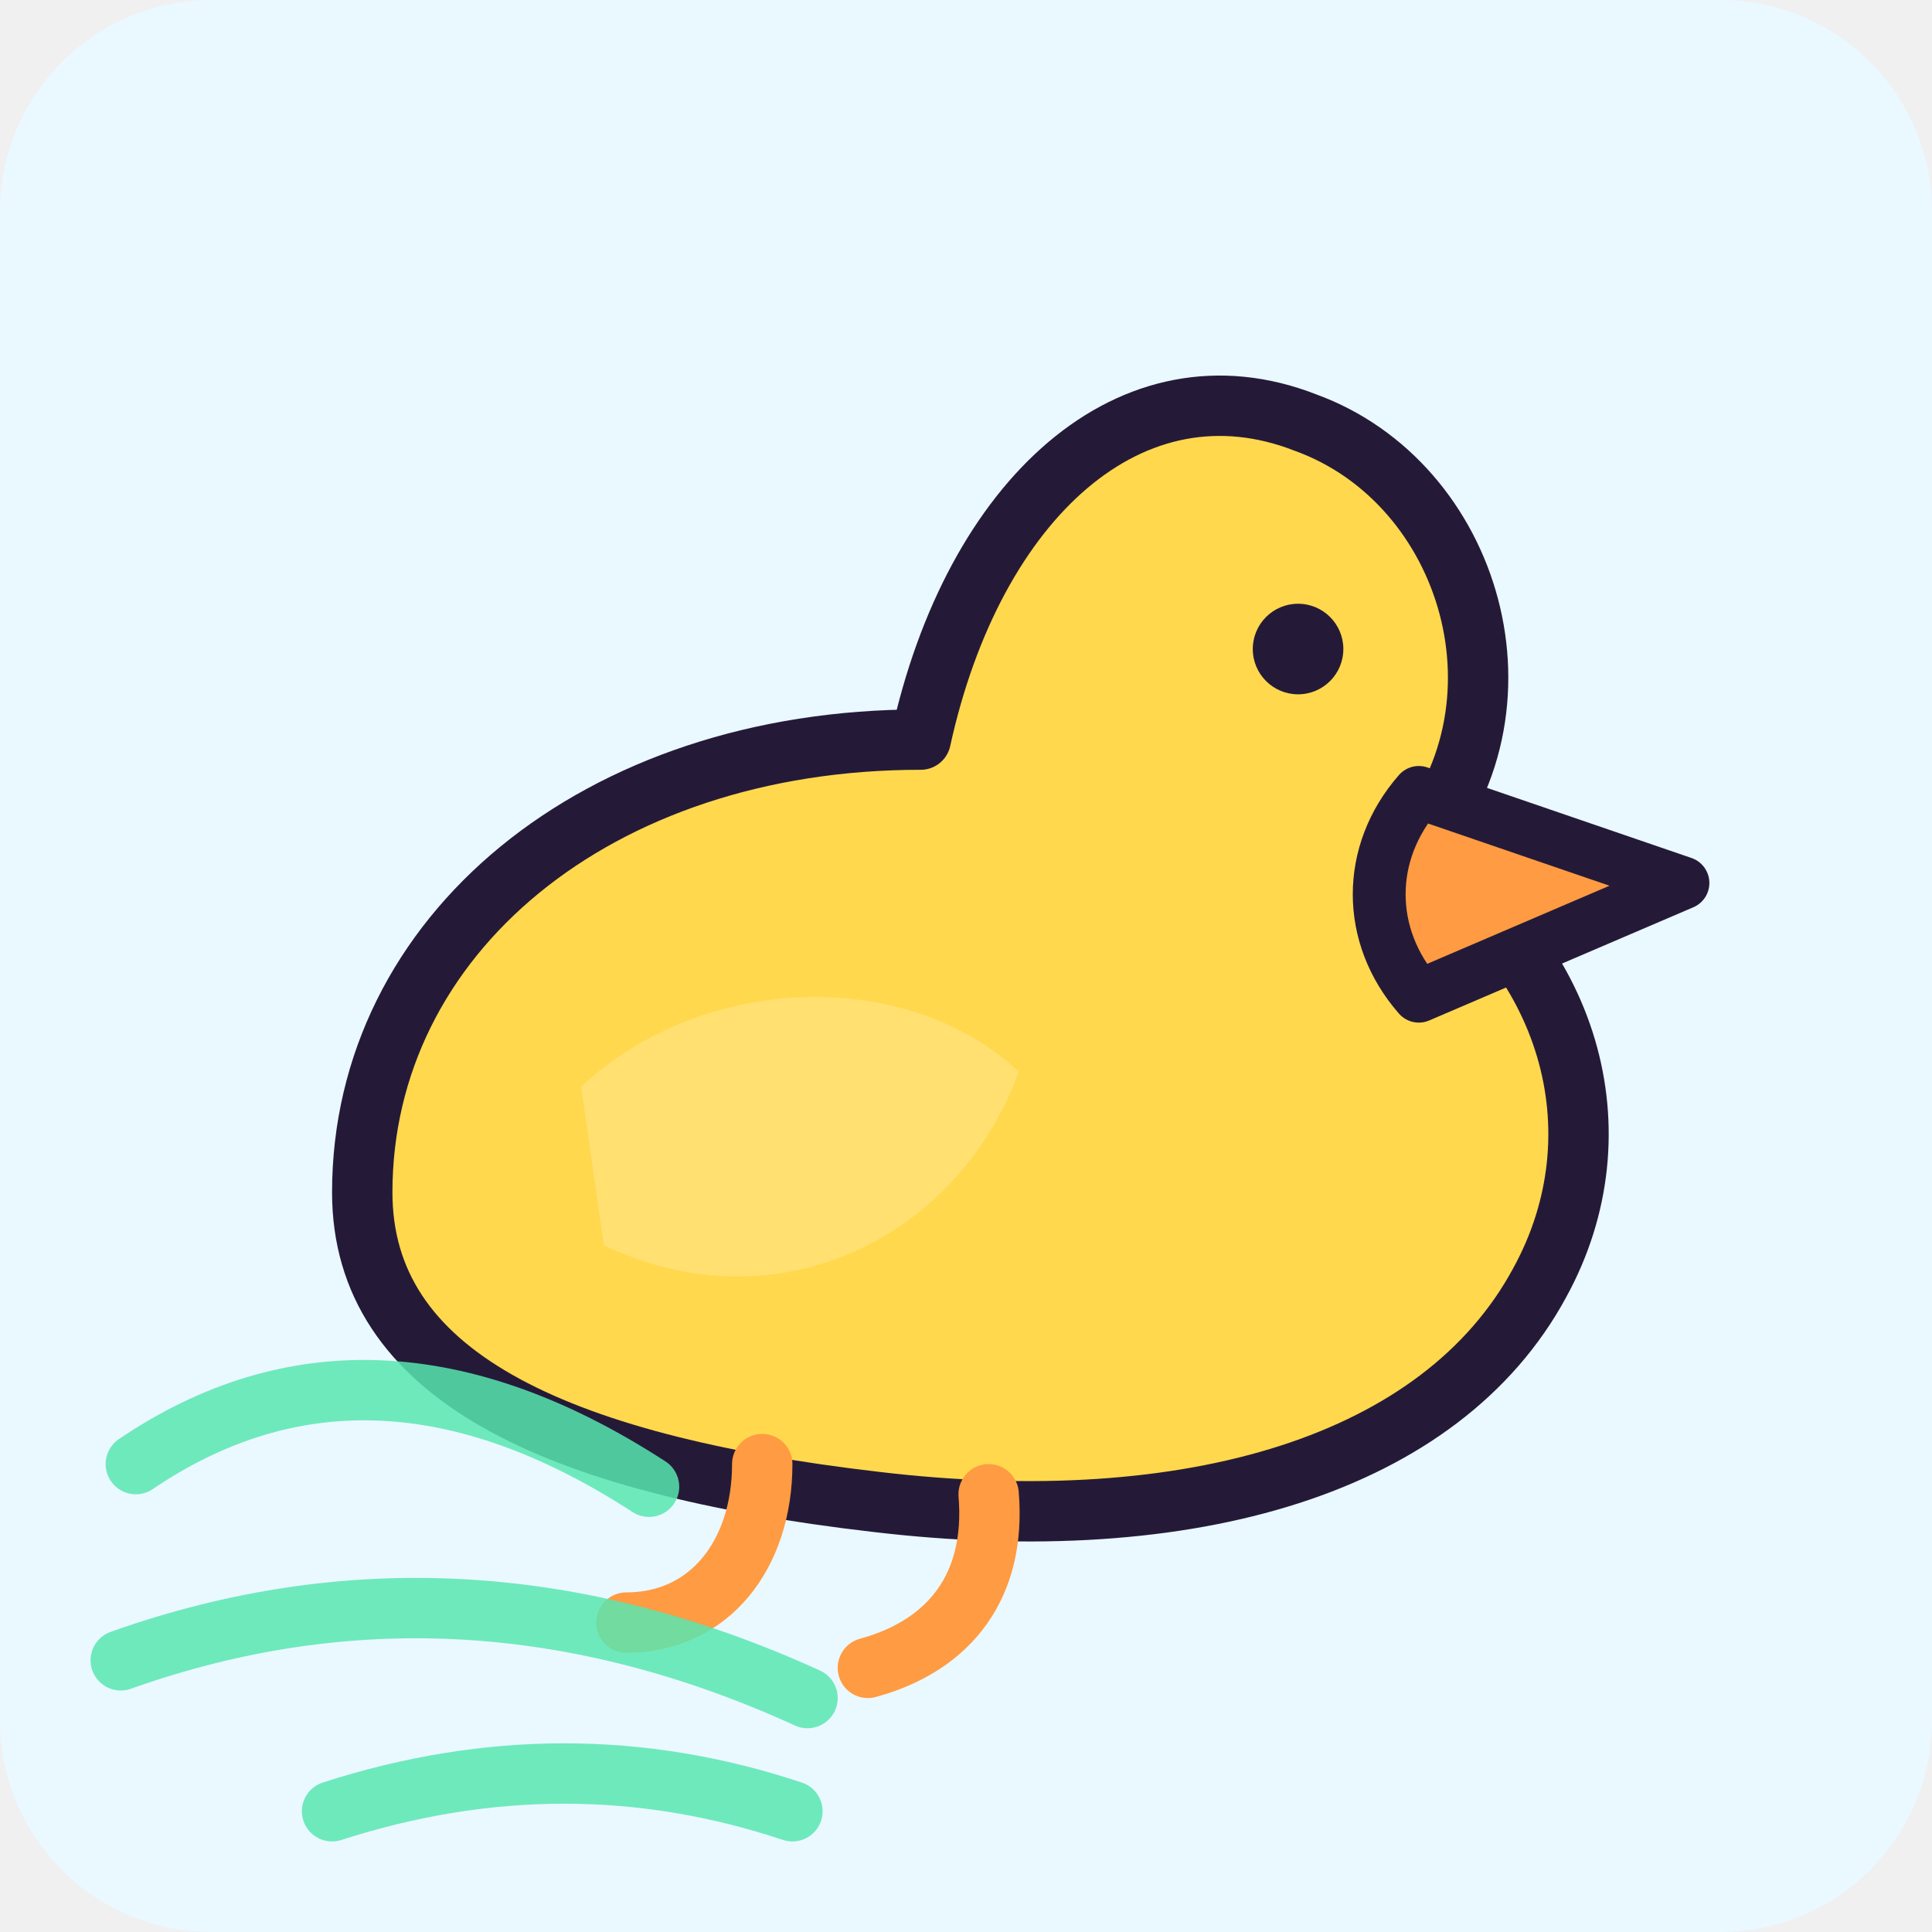
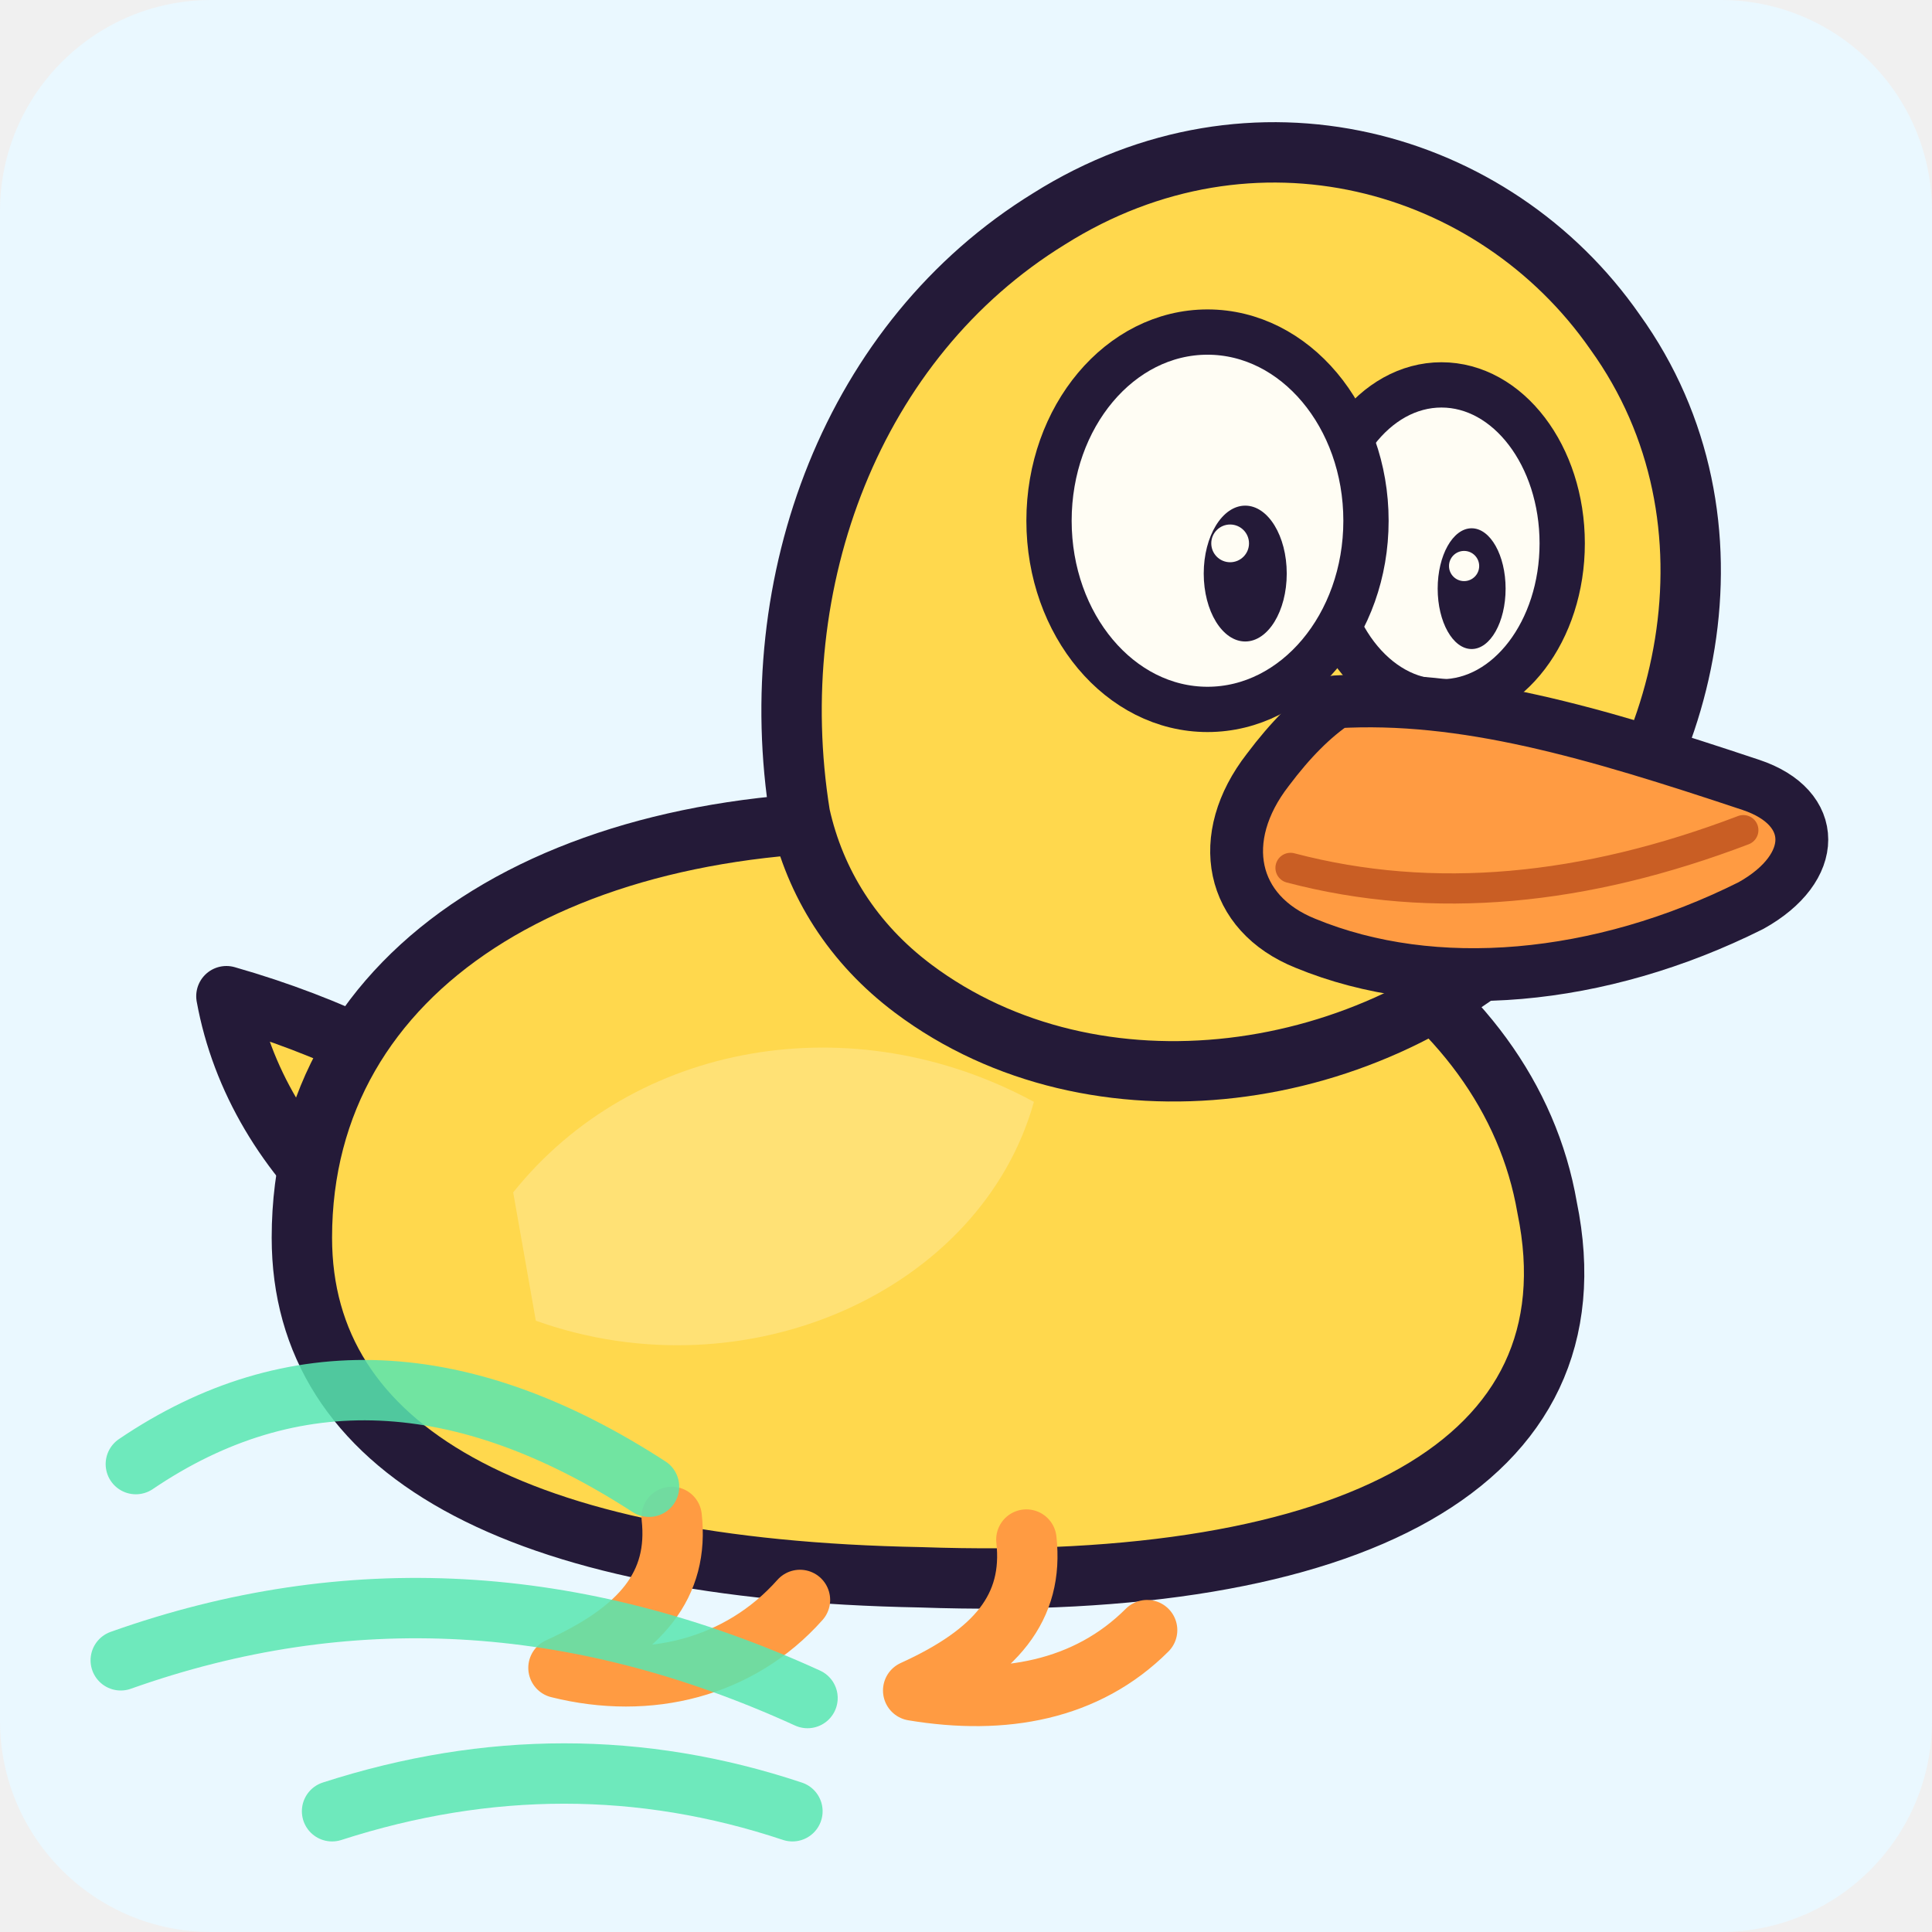
<svg xmlns="http://www.w3.org/2000/svg" viewBox="0 0 256 256" width="256" height="256" fill="none">
  <rect width="256" height="256" rx="28" fill="#EAF8FF" />
-   <path d="M48 158c0-34 31-60 74-60 7-32 28-51 51-42 22 8 31 38 14 57 21 13 28 37 17 57-13 24-46 34-88 29-43-5-68-17-68-41Z" fill="#FFD84D" stroke="#241A38" stroke-width="8" stroke-linejoin="round" />
-   <path d="M77 144c16-15 43-16 58-2-8 22-32 34-55 23" fill="#fff" opacity=".2" />
-   <path d="m188 105 35 12-35 15c-7-8-7-19 0-27Z" fill="#FF9B42" stroke="#241A38" stroke-width="7" stroke-linejoin="round" />
-   <circle cx="172" cy="86" r="6" fill="#241A38" />
-   <path d="M101 194c0 12-7 21-18 21m48-17c1 12-5 20-16 23" stroke="#FF9B42" stroke-width="8" stroke-linecap="round" />
+   <path d="M47 161c-9-8-15-18-17-29 14 4 26 10 35 17" fill="#FFD84D" stroke="#241A38" stroke-width="8" stroke-linecap="round" stroke-linejoin="round" />
+   <path d="M40 164c0-36 35-57 82-55 46 1 78 22 83 51 7 34-26 51-83 49-54-1-82-17-82-45Z" fill="#FFD84D" stroke="#241A38" stroke-width="8" stroke-linejoin="round" />
+   <path d="M106 108c-5-31 7-63 33-79 27-17 59-8 75 15 18 25 10 59-10 78-22 22-59 27-83 9-8-6-13-14-15-23Z" fill="#FFD84D" stroke="#241A38" stroke-width="8" stroke-linejoin="round" />
+   <path d="M68 158c16-20 45-25 69-12-7 25-38 39-66 29" fill="#FFFDF4" opacity=".24" />
+   <ellipse cx="191" cy="72" rx="16" ry="21" fill="#FFFDF4" stroke="#241A38" stroke-width="6" />
+   <ellipse cx="160" cy="69" rx="21" ry="25" fill="#FFFDF4" stroke="#241A38" stroke-width="6" />
+   <ellipse cx="165" cy="76" rx="5.5" ry="9" fill="#241A38" />
+   <ellipse cx="195" cy="78" rx="4.5" ry="8" fill="#241A38" />
+   <circle cx="163" cy="72" r="2.5" fill="#FFFDF4" />
+   <circle cx="194" cy="75" r="2" fill="#FFFDF4" />
+   <path d="M177 93c17-1 34 4 55 11 9 3 9 11 0 16-20 10-42 12-59 5-10-4-12-14-5-23 3-4 6-7 9-9Z" fill="#FF9B42" stroke="#241A38" stroke-width="7" stroke-linejoin="round" />
+   <path d="M171 115c19 5 39 3 60-5" stroke="#C95E24" stroke-width="4" stroke-linecap="round" />
+   <path d="M89 201c1 9-4 15-15 20 12 3 24 0 32-9m30-8c1 9-4 15-15 20 12 2 23 0 31-8" fill="none" stroke="#FF9B42" stroke-width="8" stroke-linecap="round" stroke-linejoin="round" />
  <path d="M18 194q31-21 68 3m-70 23q45-16 91 5m-63 15q31-10 61 0" stroke="#58E6B0" stroke-width="8" stroke-linecap="round" opacity=".85" />
</svg>
